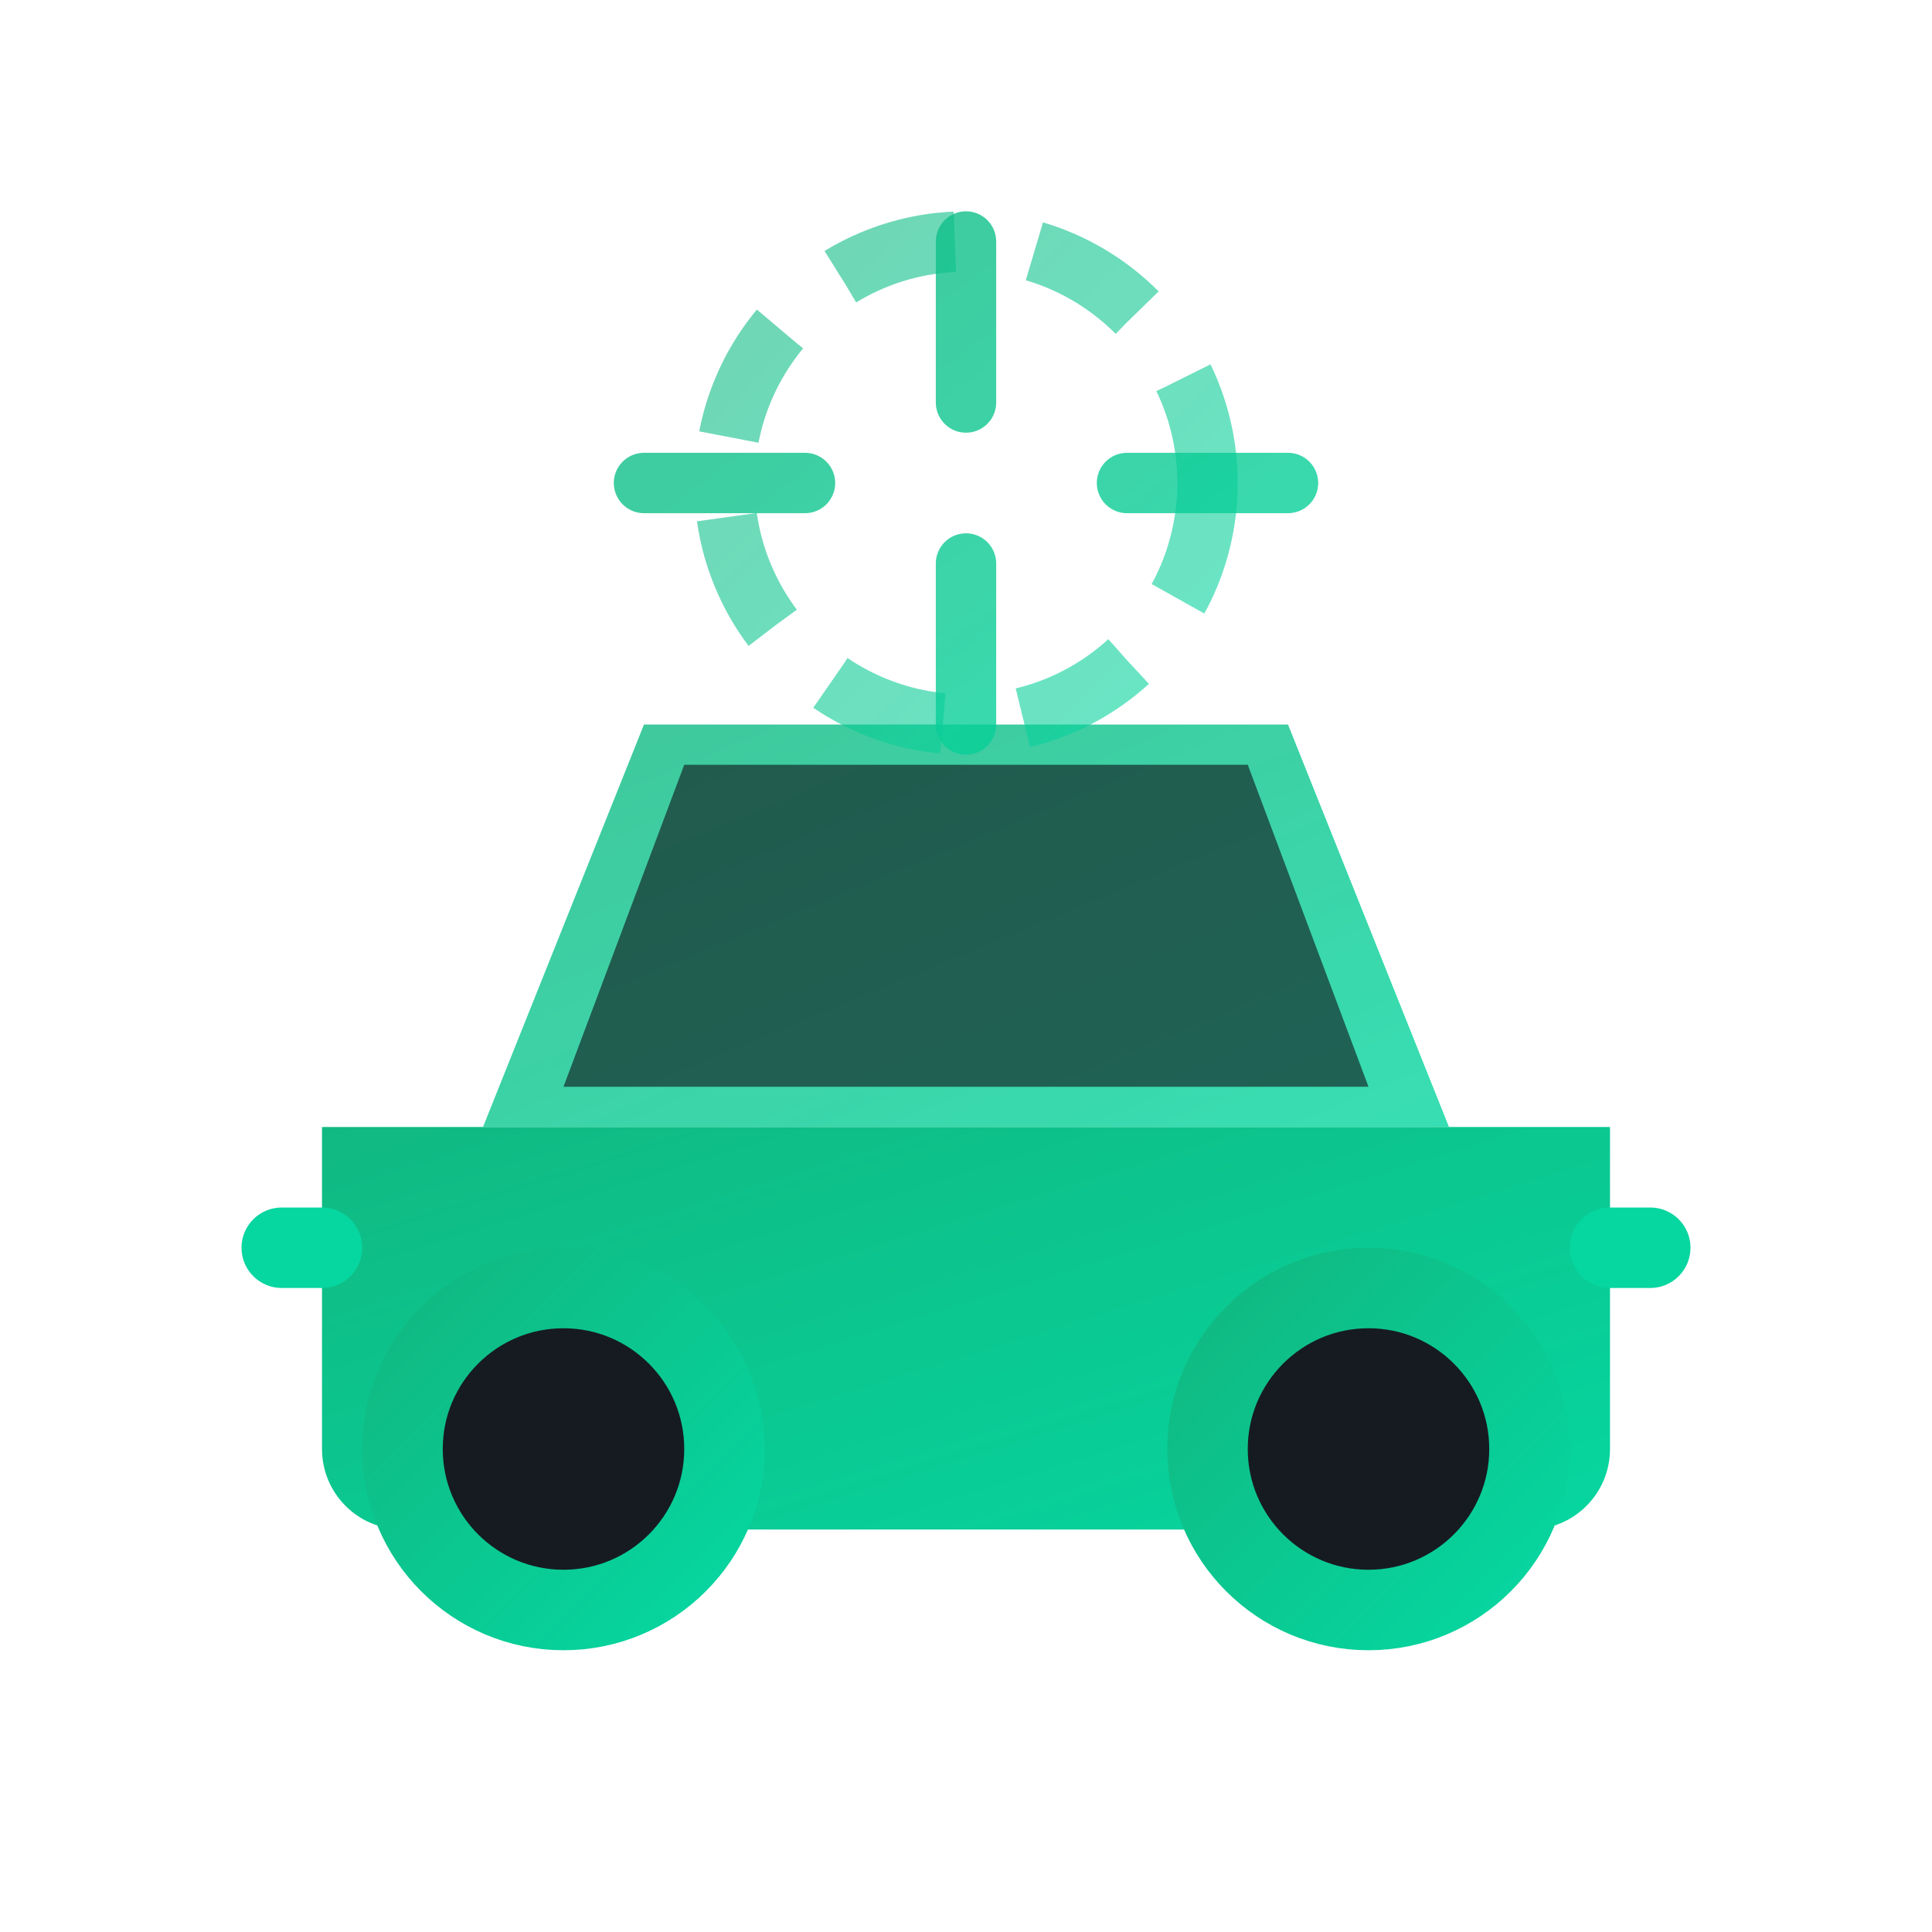
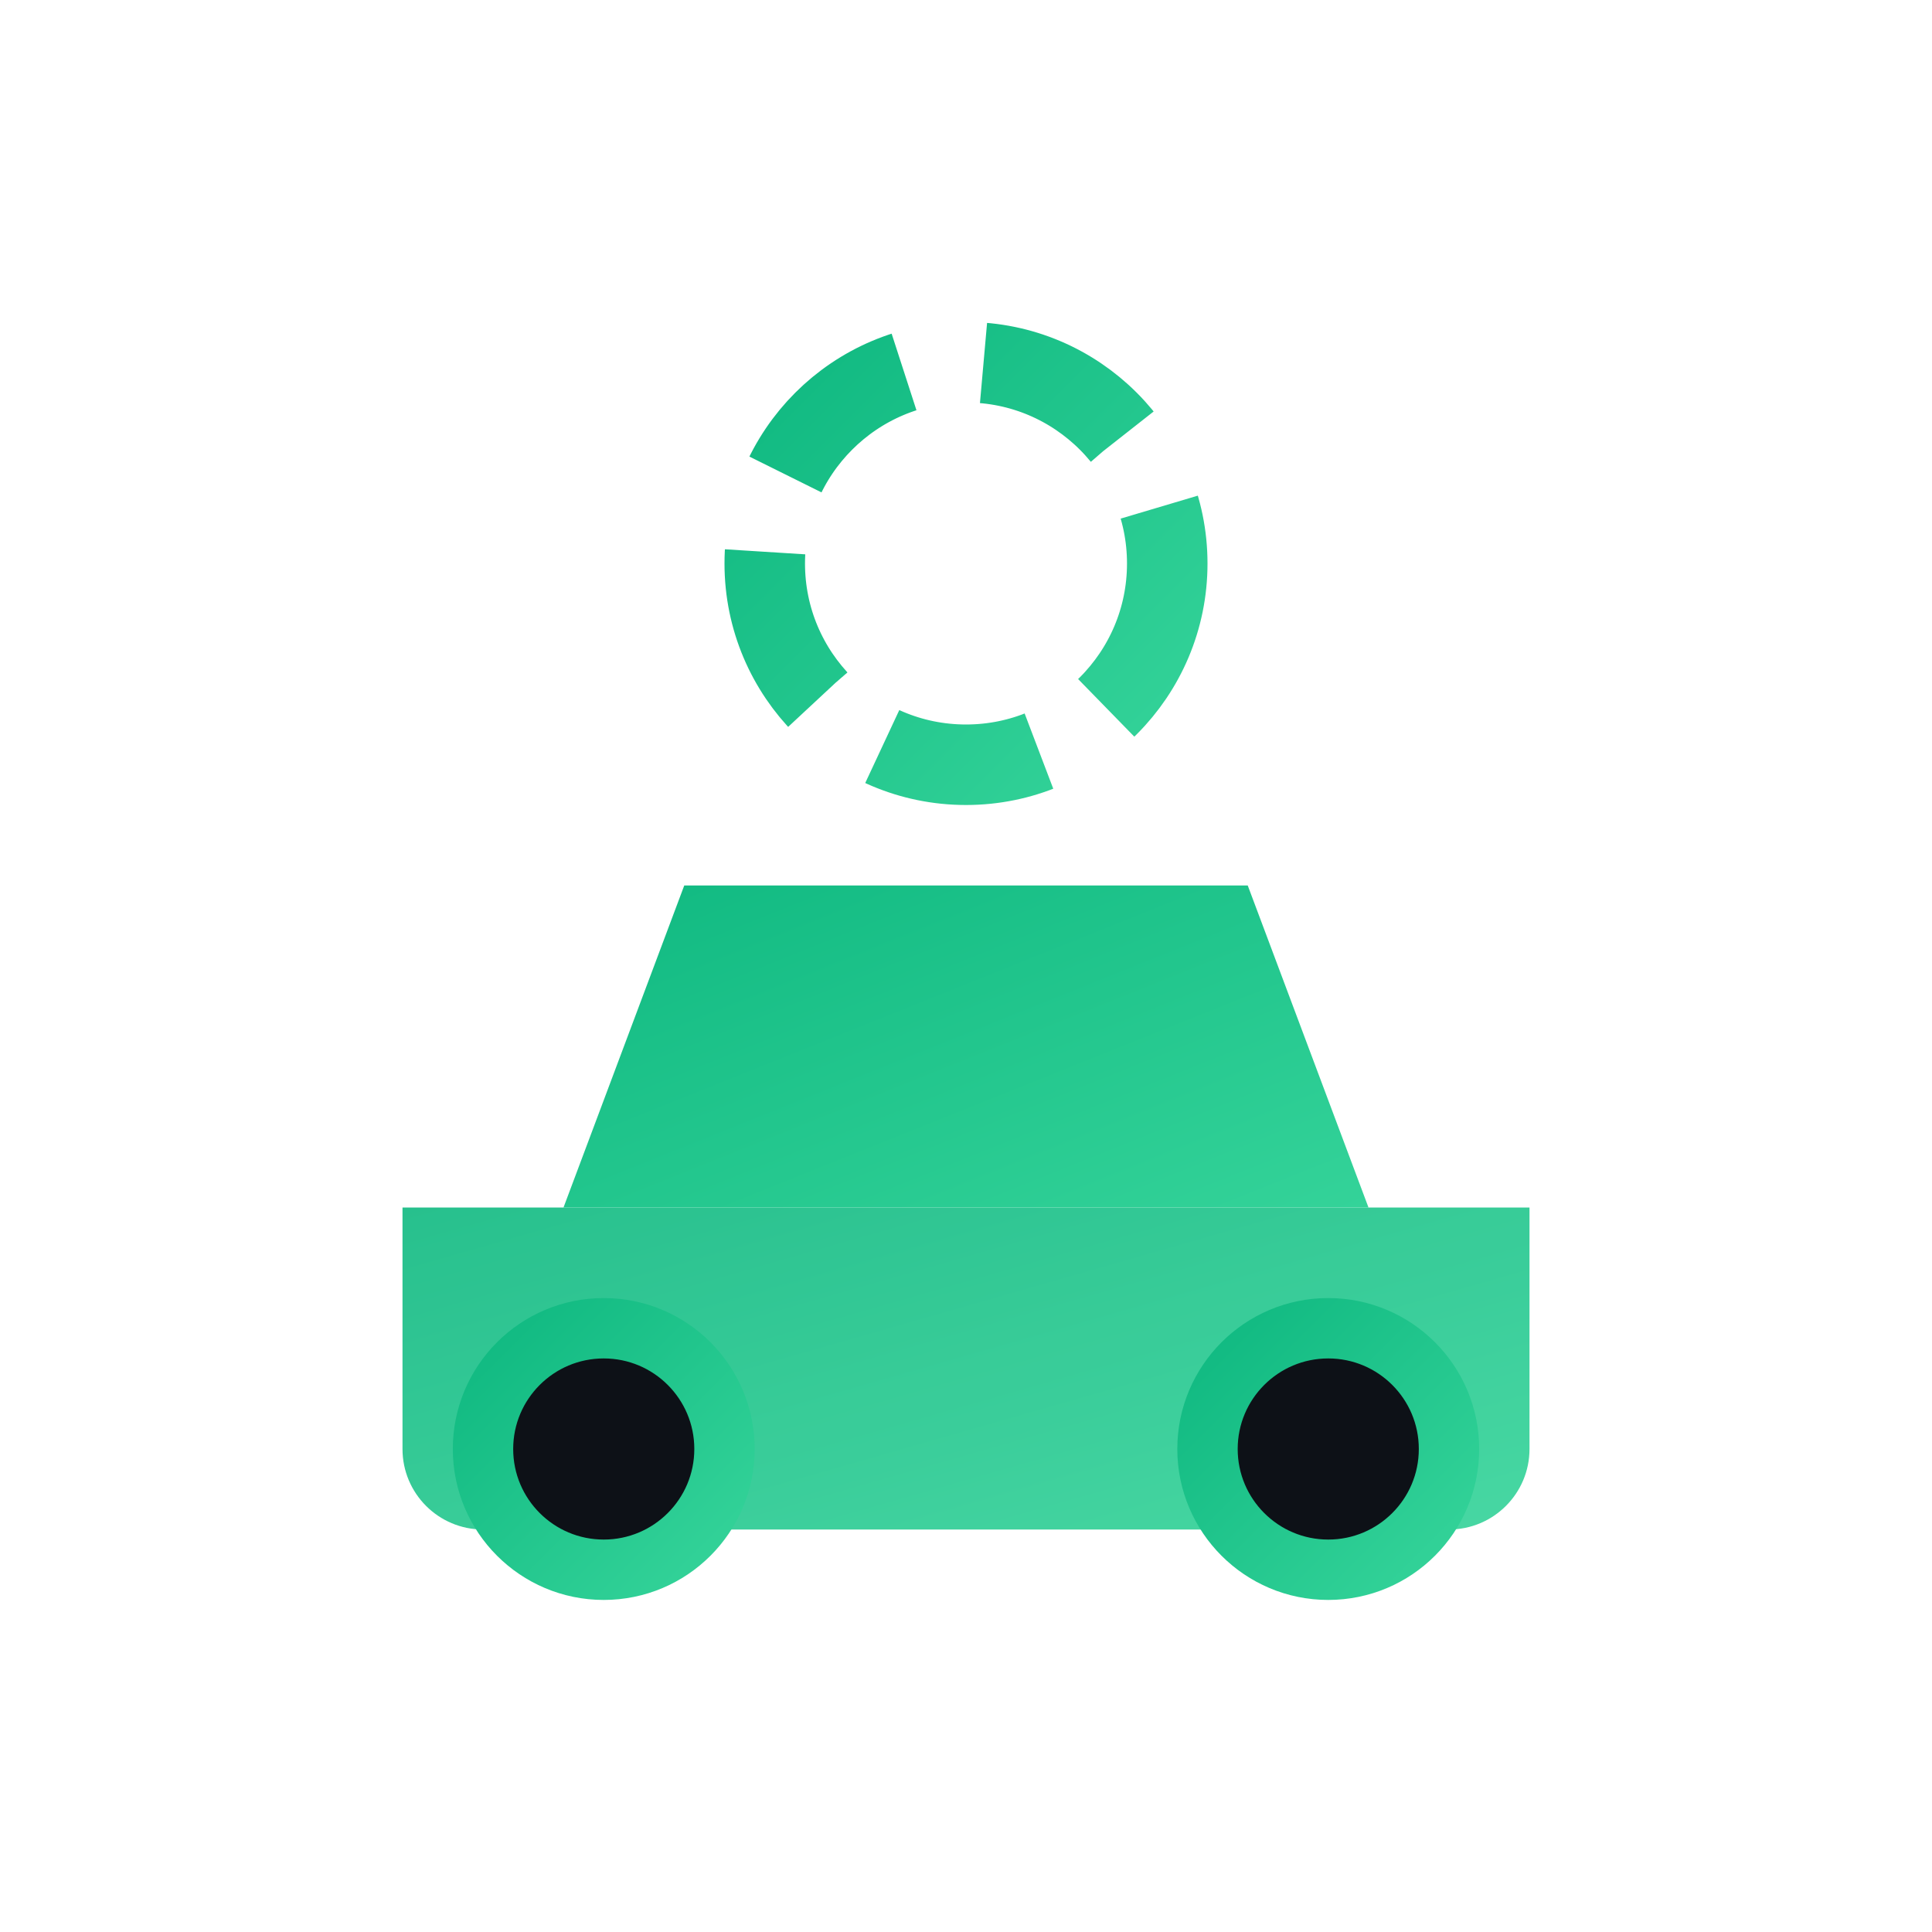
<svg xmlns="http://www.w3.org/2000/svg" viewBox="0 0 48 48" fill="none">
  <defs>
-     <linearGradient id="iconGrad1" x1="0%" y1="0%" x2="100%" y2="100%">
-       <stop offset="0%" style="stop-color:#10b981" />
-       <stop offset="100%" style="stop-color:#06d6a0" />
+     <linearGradient id="vGrad" x1="0%" y1="0%" x2="100%" y2="100%">
+       <stop offset="0%" stop-color="#10b981" />
+       <stop offset="100%" stop-color="#34d399" />
    </linearGradient>
  </defs>
-   <path d="M8 28h32v8a2 2 0 01-2 2H10a2 2 0 01-2-2v-8z" fill="url(#iconGrad1)" />
-   <path d="M12 28l4-10h16l4 10H12z" fill="url(#iconGrad1)" opacity="0.8" />
-   <path d="M14 27l3-8h14l3 8H14z" fill="#0d1117" opacity="0.6" />
-   <circle cx="14" cy="36" r="4" fill="#161b22" stroke="url(#iconGrad1)" stroke-width="2" />
-   <circle cx="34" cy="36" r="4" fill="#161b22" stroke="url(#iconGrad1)" stroke-width="2" />
-   <rect x="6" y="30" width="3" height="2" rx="1" fill="#06d6a0" />
-   <rect x="39" y="30" width="3" height="2" rx="1" fill="#06d6a0" />
-   <circle cx="24" cy="12" r="6" fill="none" stroke="url(#iconGrad1)" stroke-width="1.5" stroke-dasharray="3 2" opacity="0.6" />
-   <path d="M24 6v4M24 14v4M20 12h-4M28 12h4" stroke="url(#iconGrad1)" stroke-width="1.5" stroke-linecap="round" opacity="0.8" />
+   <path d="M10 30h28v6a2 2 0 01-2 2H12a2 2 0 01-2-2v-6z" fill="url(#vGrad)" opacity="0.9" />
+   <path d="M14 30l3-8h14l3 8H14z" fill="url(#vGrad)" />
+   <circle cx="15" cy="36" r="3" fill="#0d1117" stroke="url(#vGrad)" stroke-width="1.5" />
+   <circle cx="33" cy="36" r="3" fill="#0d1117" stroke="url(#vGrad)" stroke-width="1.5" />
+   <circle cx="24" cy="14" r="5" fill="none" stroke="url(#vGrad)" stroke-width="2" stroke-dasharray="4 2" />
+   <path d="M24 9v3M24 17v3" stroke="url(#vGrad)" stroke-width="2" stroke-linecap="round" />
</svg>
